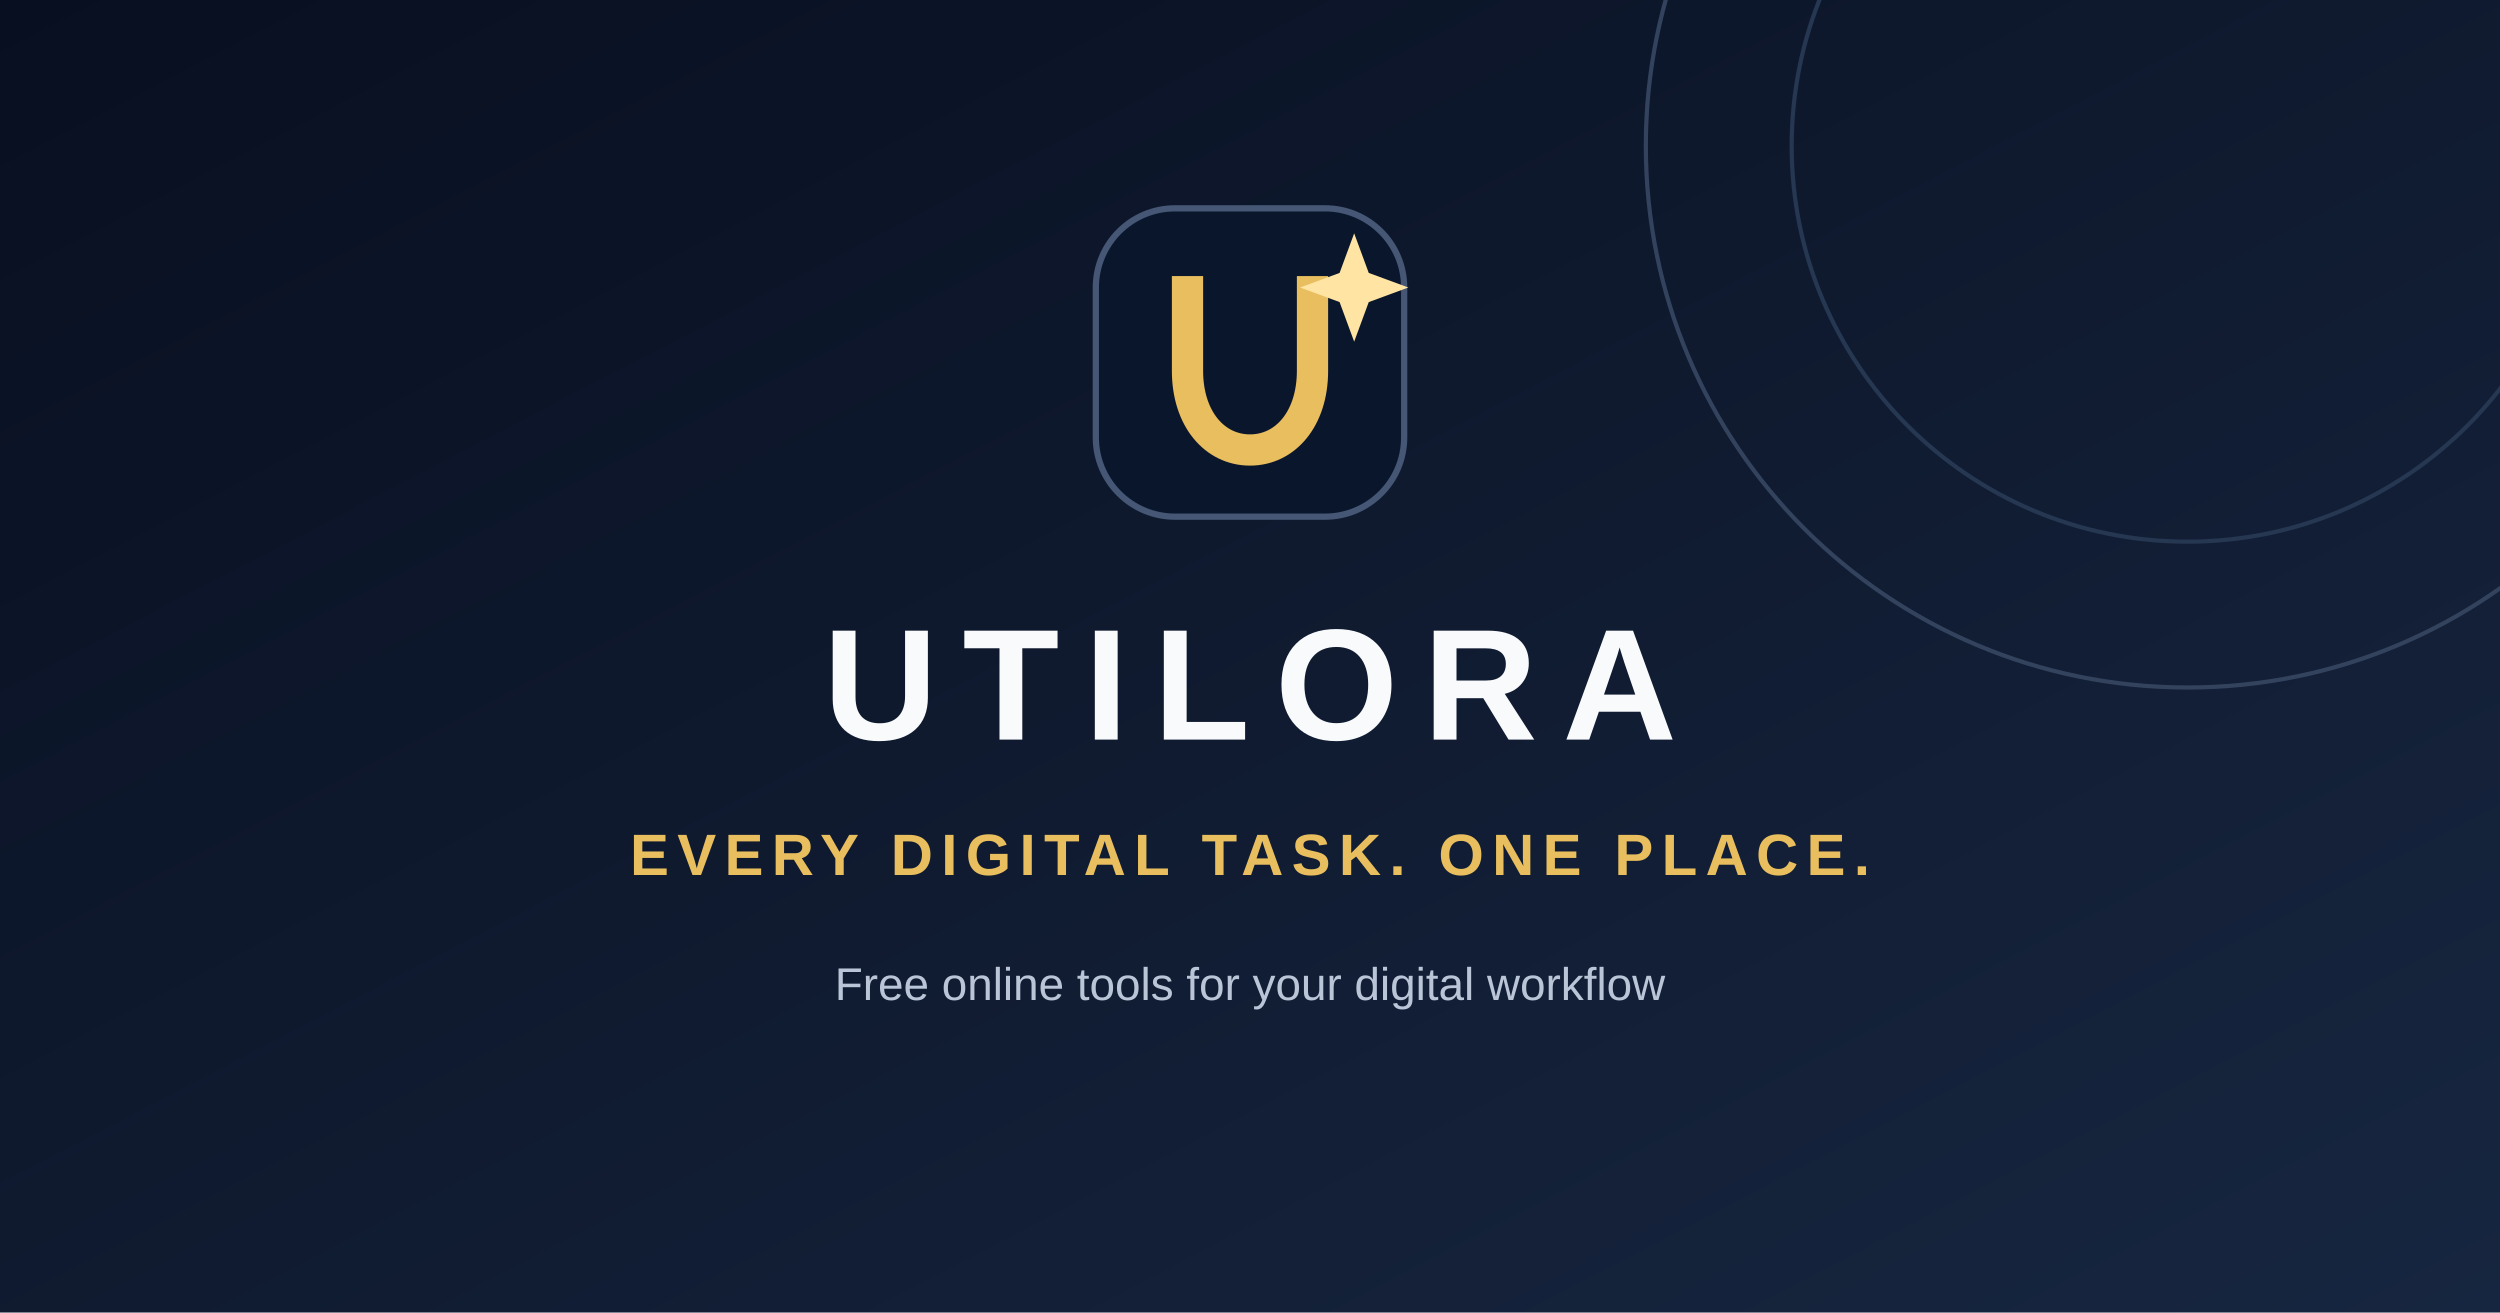
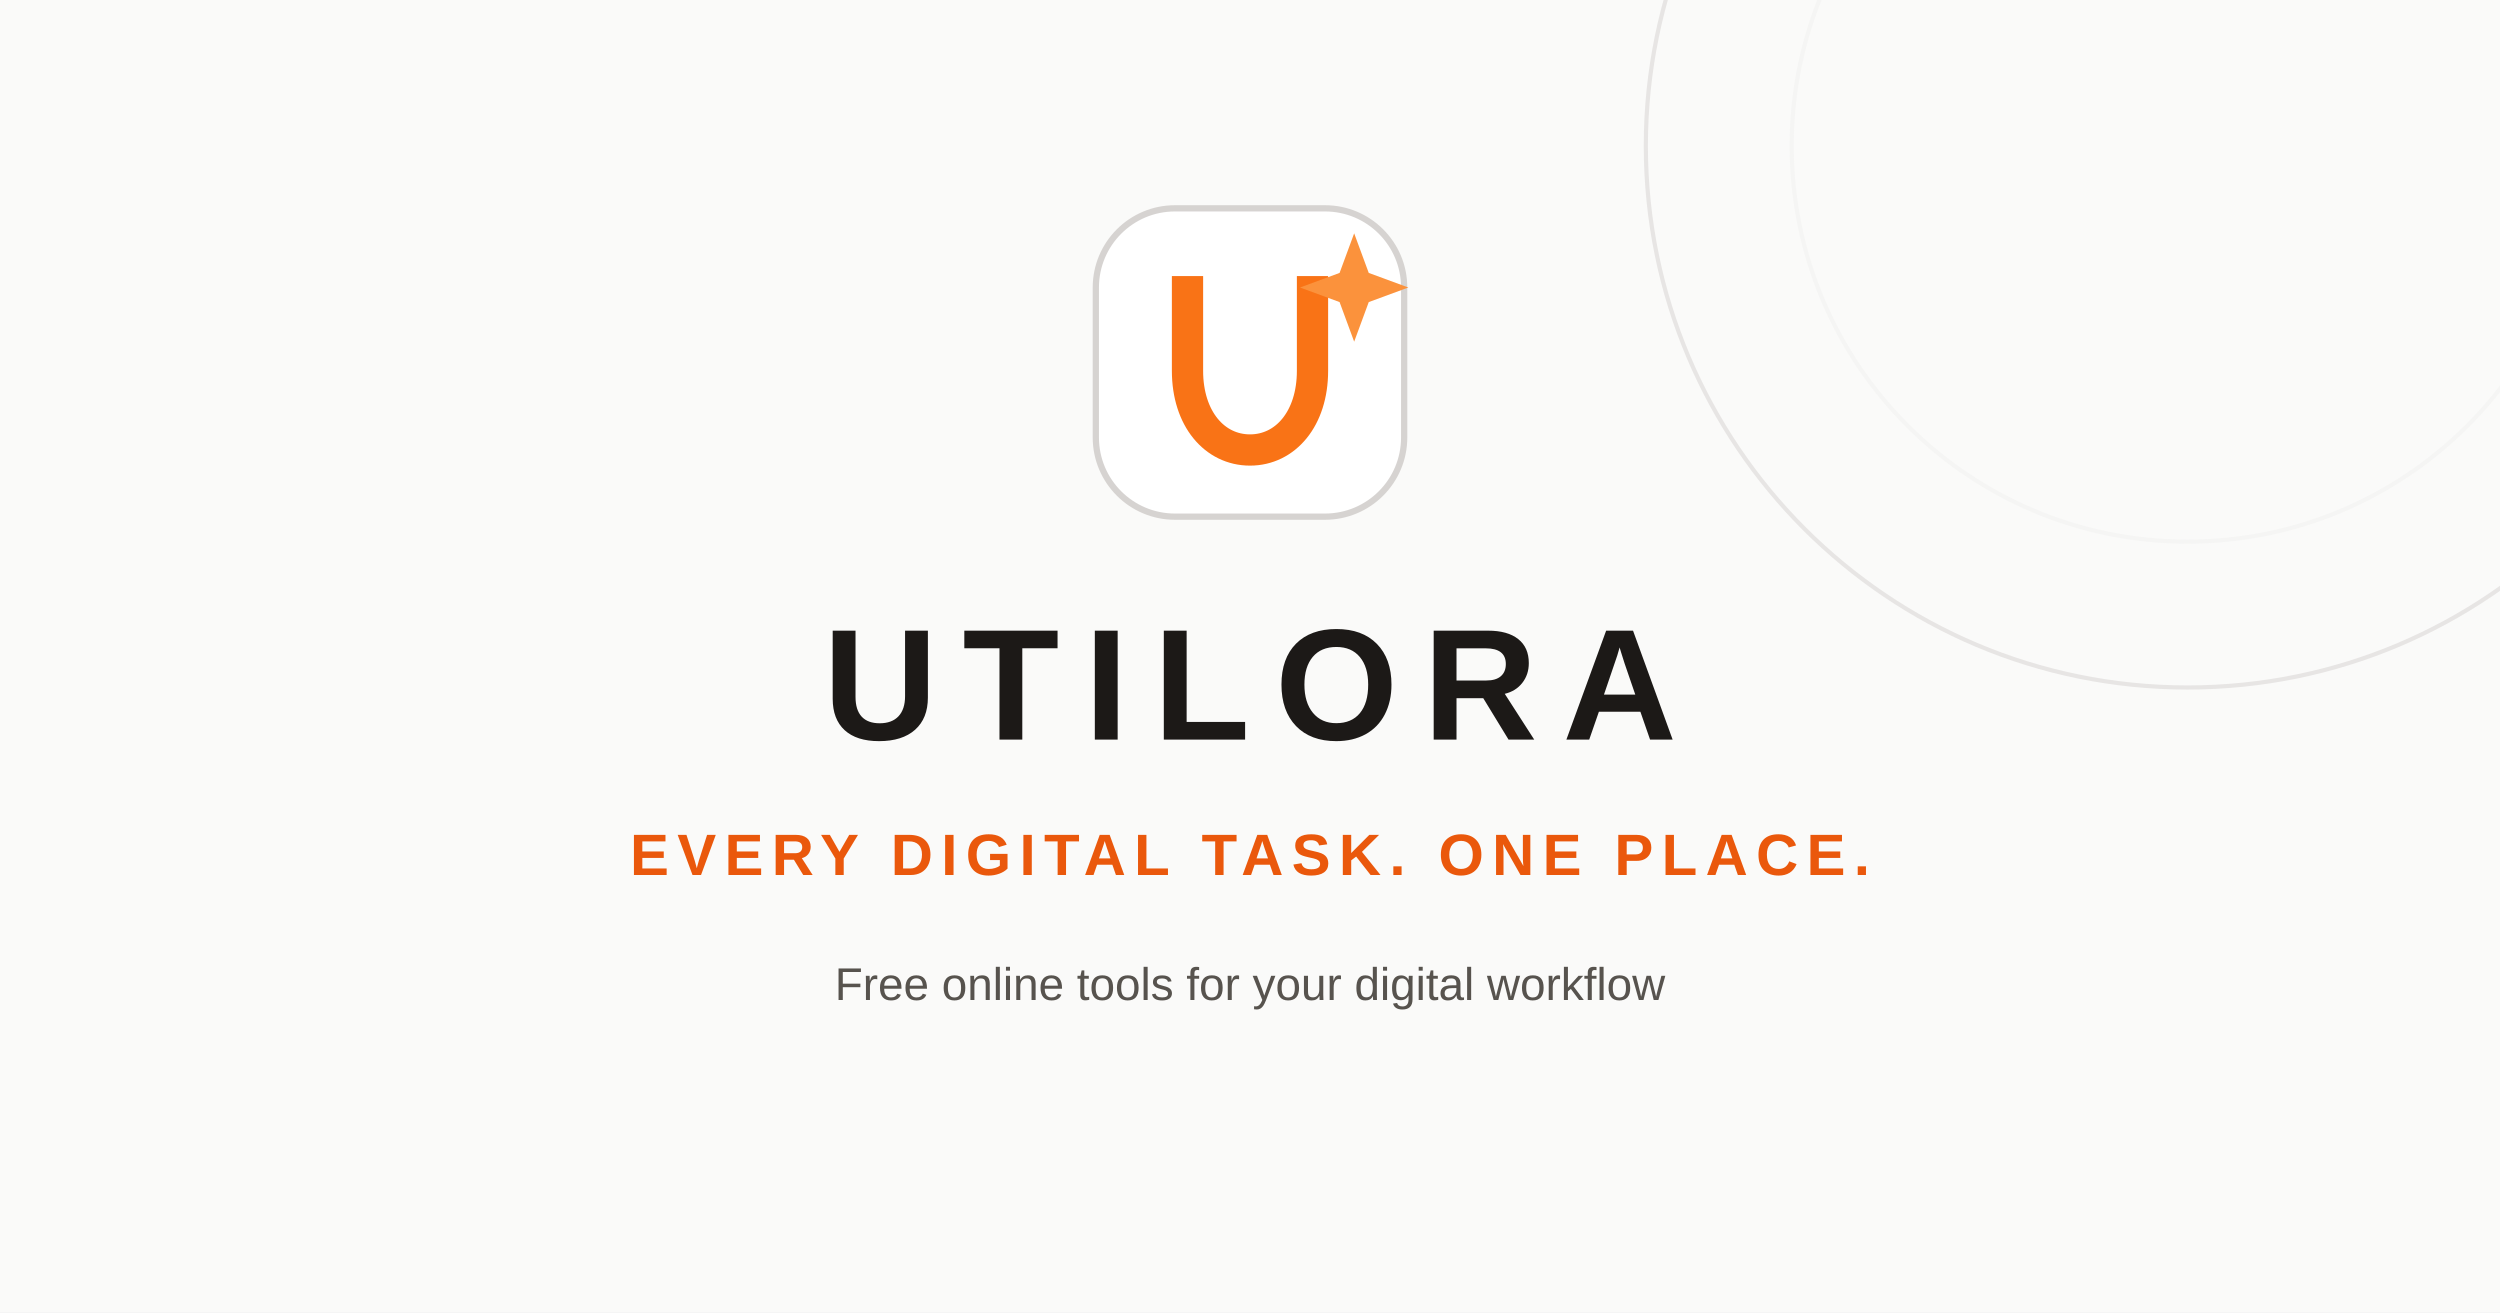
<svg xmlns="http://www.w3.org/2000/svg" width="1200" height="630" viewBox="0 0 1200 630">
-   <defs>
-     <linearGradient id="bg" x1="0" y1="0" x2="1" y2="1">
-       <stop stop-color="#080f20" />
-       <stop offset="1" stop-color="#172640" />
-     </linearGradient>
-   </defs>
-   <rect width="1200" height="630" fill="url(#bg)" />
-   <circle cx="1050" cy="70" r="260" fill="none" stroke="#34435d" stroke-width="2" />
-   <circle cx="1050" cy="70" r="190" fill="none" stroke="#263752" stroke-width="2" />
-   <rect x="526" y="100" width="148" height="148" rx="38" fill="#0a162c" stroke="#455775" stroke-width="3" />
-   <path d="M570 140v38c0 23 13 38 30 38s30-15 30-38v-38" fill="none" stroke="#e8be5e" stroke-width="15" stroke-linecap="square" />
-   <path d="M650 112l7 19 19 7-19 7-7 19-7-19-19-7 19-7z" fill="#ffe4a3" />
-   <text x="600" y="355" fill="#f8fafc" font-family="Arial,sans-serif" font-size="76" font-weight="800" letter-spacing="12" text-anchor="middle">UTILORA</text>
-   <text x="600" y="420" fill="#e8be5e" font-family="Arial,sans-serif" font-size="28" font-weight="700" letter-spacing="4" text-anchor="middle">EVERY DIGITAL TASK. ONE PLACE.</text>
-   <text x="600" y="480" fill="#bac6d8" font-family="Arial,sans-serif" font-size="22" text-anchor="middle">Free online tools for your digital workflow</text>
+   <rect width="1200" height="630" fill="#fafaf9" />
+   <circle cx="1050" cy="70" r="260" fill="none" stroke="#e7e5e4" stroke-width="2" />
+   <circle cx="1050" cy="70" r="190" fill="none" stroke="#f5f5f4" stroke-width="2" />
+   <rect x="526" y="100" width="148" height="148" rx="38" fill="#ffffff" stroke="#d6d3d1" stroke-width="3" />
+   <path d="M570 140v38c0 23 13 38 30 38s30-15 30-38v-38" fill="none" stroke="#f97316" stroke-width="15" stroke-linecap="square" />
+   <path d="M650 112l7 19 19 7-19 7-7 19-7-19-19-7 19-7z" fill="#fb923c" />
+   <text x="600" y="355" fill="#1c1917" font-family="Arial,sans-serif" font-size="76" font-weight="800" letter-spacing="12" text-anchor="middle">UTILORA</text>
+   <text x="600" y="420" fill="#ea580c" font-family="Arial,sans-serif" font-size="28" font-weight="700" letter-spacing="4" text-anchor="middle">EVERY DIGITAL TASK. ONE PLACE.</text>
+   <text x="600" y="480" fill="#57534e" font-family="Arial,sans-serif" font-size="22" text-anchor="middle">Free online tools for your digital workflow</text>
</svg>
